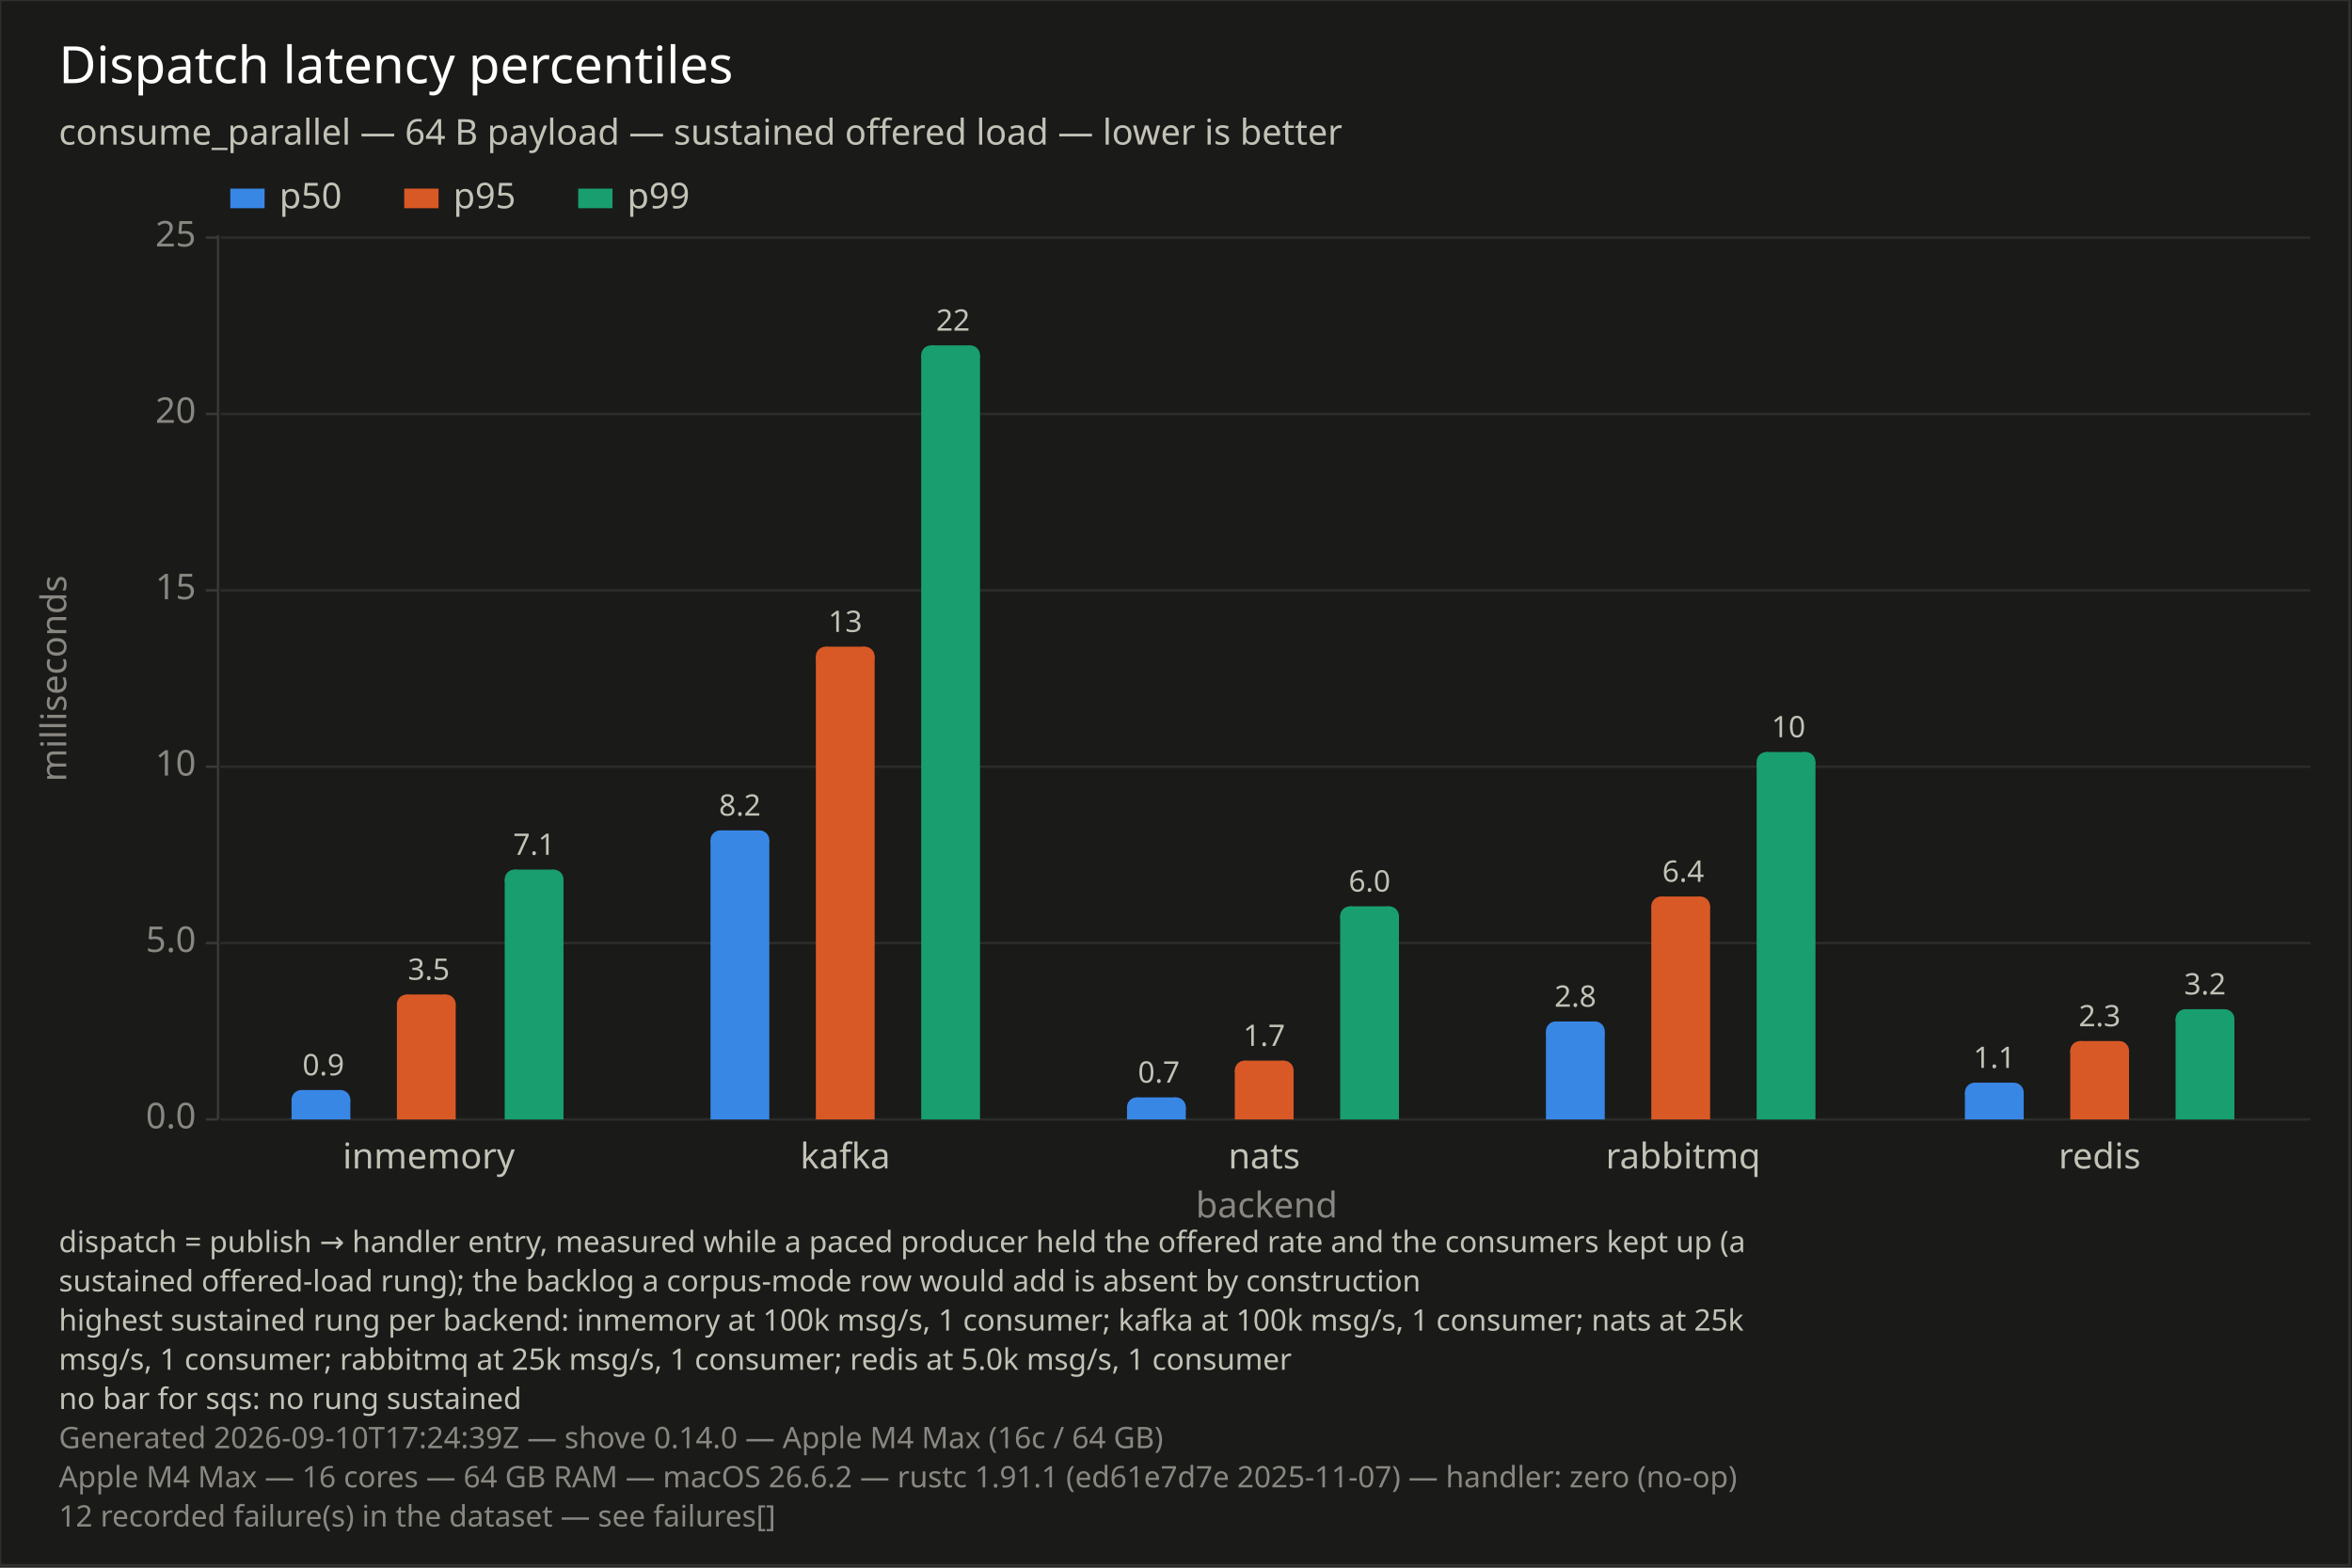
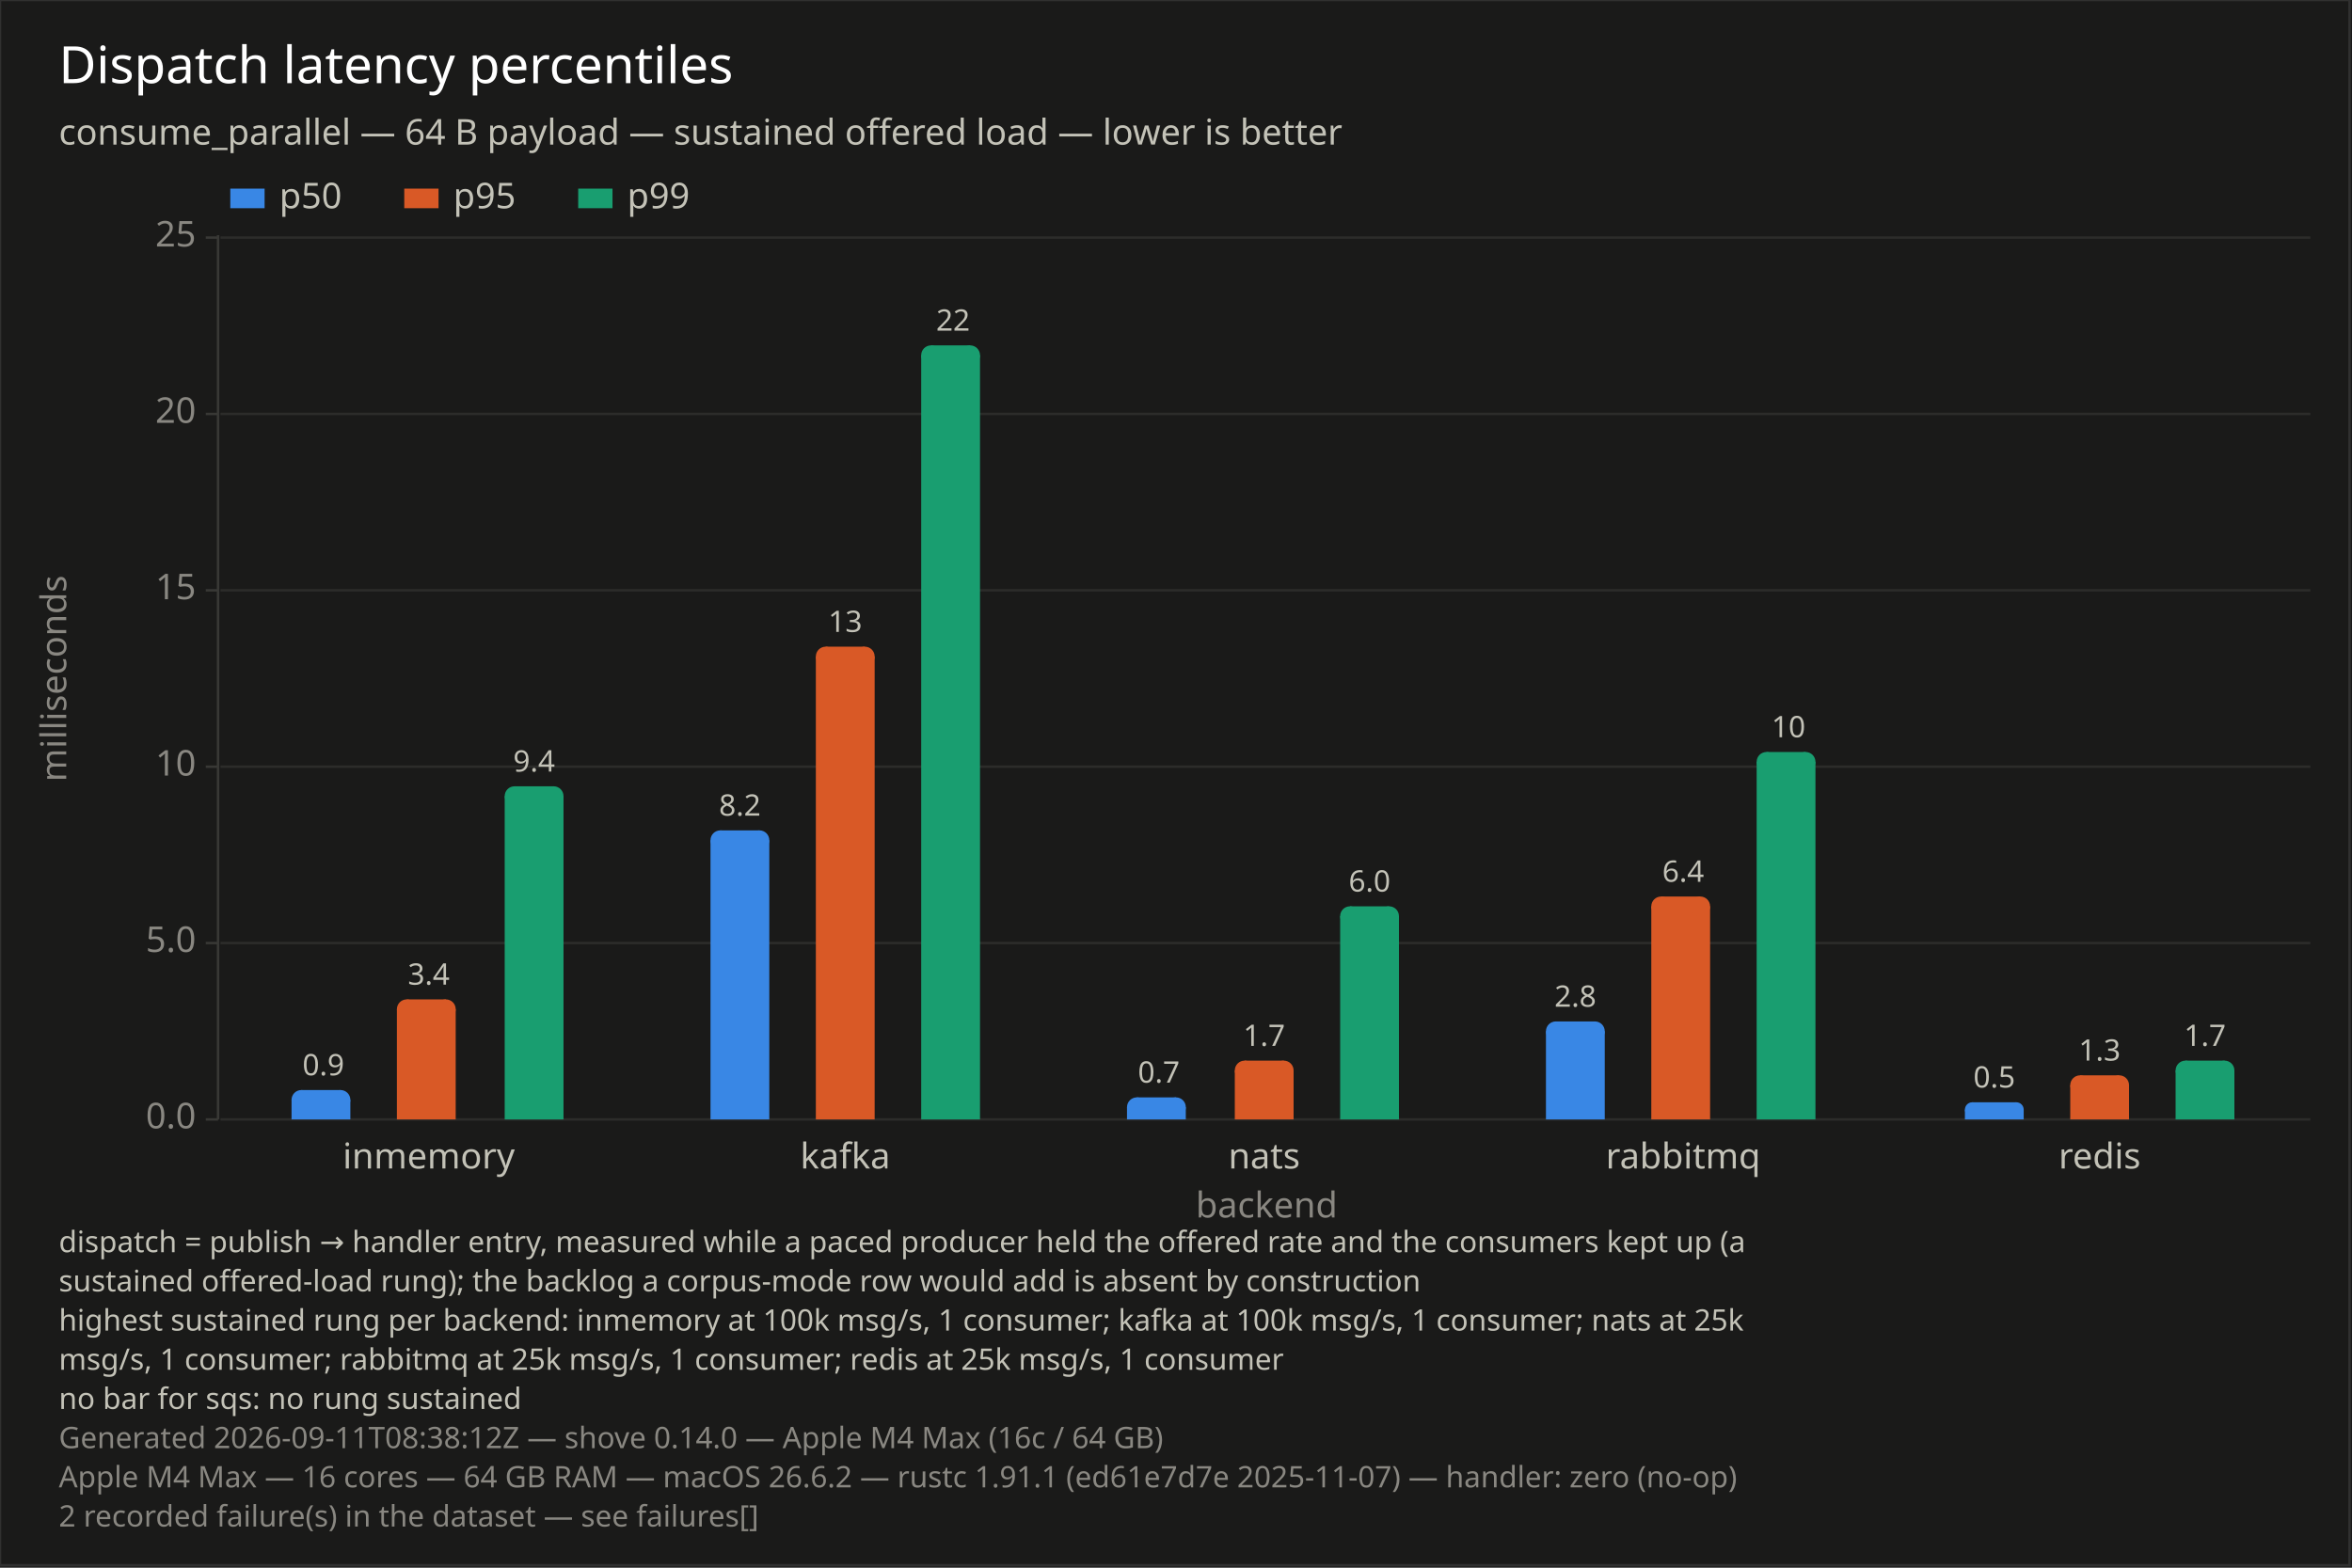
<svg xmlns="http://www.w3.org/2000/svg" width="960" height="640" viewBox="0 0 960 640">
  <rect x="0" y="0" width="960" height="640" opacity="1" fill="#1A1A19" stroke="none" />
  <rect x="0" y="0" width="959" height="639" opacity="0.1" fill="none" stroke="#FFFFFF" />
  <text x="24" y="18" dy="0.76em" text-anchor="start" font-family="sans-serif" font-size="20.968" opacity="1" fill="#FFFFFF">
Dispatch latency percentiles
</text>
  <text x="24" y="48" dy="0.76em" text-anchor="start" font-family="sans-serif" font-size="14.516" opacity="1" fill="#C3C2B7">
consume_parallel — 64 B payload — sustained offered load — lower is better
</text>
  <text x="24" y="502" dy="0.76em" text-anchor="start" font-family="sans-serif" font-size="12.097" opacity="1" fill="#C3C2B7">
dispatch = publish → handler entry, measured while a paced producer held the offered rate and the consumers kept up (a
</text>
  <text x="24" y="518" dy="0.76em" text-anchor="start" font-family="sans-serif" font-size="12.097" opacity="1" fill="#C3C2B7">
sustained offered-load rung); the backlog a corpus-mode row would add is absent by construction
</text>
  <text x="24" y="534" dy="0.76em" text-anchor="start" font-family="sans-serif" font-size="12.097" opacity="1" fill="#C3C2B7">
highest sustained rung per backend: inmemory at 100k msg/s, 1 consumer; kafka at 100k msg/s, 1 consumer; nats at 25k
</text>
  <text x="24" y="550" dy="0.76em" text-anchor="start" font-family="sans-serif" font-size="12.097" opacity="1" fill="#C3C2B7">
- msg/s, 1 consumer; rabbitmq at 25k msg/s, 1 consumer; redis at 5.0k msg/s, 1 consumer
+ msg/s, 1 consumer; rabbitmq at 25k msg/s, 1 consumer; redis at 25k msg/s, 1 consumer
</text>
  <text x="24" y="566" dy="0.76em" text-anchor="start" font-family="sans-serif" font-size="12.097" opacity="1" fill="#C3C2B7">
no bar for sqs: no rung sustained
</text>
  <text x="24" y="582" dy="0.76em" text-anchor="start" font-family="sans-serif" font-size="12.097" opacity="1" fill="#898781">
- Generated 2026-09-10T17:24:39Z — shove 0.14.0 — Apple M4 Max (16c / 64 GB)
+ Generated 2026-09-11T08:38:12Z — shove 0.14.0 — Apple M4 Max (16c / 64 GB)
</text>
  <text x="24" y="598" dy="0.76em" text-anchor="start" font-family="sans-serif" font-size="12.097" opacity="1" fill="#898781">
Apple M4 Max — 16 cores — 64 GB RAM — macOS 26.6.2 — rustc 1.91.1 (ed61e7d7e 2025-11-07) — handler: zero (no-op)
</text>
  <text x="24" y="614" dy="0.76em" text-anchor="start" font-family="sans-serif" font-size="12.097" opacity="1" fill="#898781">
- 12 recorded failure(s) in the dataset — see failures[]
+ 2 recorded failure(s) in the dataset — see failures[]
</text>
  <text x="16" y="277" dy="0.76em" text-anchor="middle" font-family="sans-serif" font-size="14.516" opacity="1" fill="#898781" transform="rotate(270, 16, 277)">
milliseconds
</text>
  <line opacity="1" stroke="#2C2C2A" stroke-width="1" x1="90" y1="457" x2="943" y2="457" />
  <line opacity="1" stroke="#2C2C2A" stroke-width="1" x1="90" y1="385" x2="943" y2="385" />
  <line opacity="1" stroke="#2C2C2A" stroke-width="1" x1="90" y1="313" x2="943" y2="313" />
  <line opacity="1" stroke="#2C2C2A" stroke-width="1" x1="90" y1="241" x2="943" y2="241" />
  <line opacity="1" stroke="#2C2C2A" stroke-width="1" x1="90" y1="169" x2="943" y2="169" />
  <line opacity="1" stroke="#2C2C2A" stroke-width="1" x1="90" y1="97" x2="943" y2="97" />
  <polyline fill="none" opacity="1" stroke="#383835" stroke-width="1" points="89,96 89,457 " />
  <text x="80" y="457" dy="0.5ex" text-anchor="end" font-family="sans-serif" font-size="14.516" opacity="1" fill="#898781">
0.0
</text>
  <polyline fill="none" opacity="1" stroke="#383835" stroke-width="1" points="84,457 89,457 " />
  <text x="80" y="385" dy="0.5ex" text-anchor="end" font-family="sans-serif" font-size="14.516" opacity="1" fill="#898781">
5.0
</text>
  <polyline fill="none" opacity="1" stroke="#383835" stroke-width="1" points="84,385 89,385 " />
  <text x="80" y="313" dy="0.5ex" text-anchor="end" font-family="sans-serif" font-size="14.516" opacity="1" fill="#898781">
10
</text>
  <polyline fill="none" opacity="1" stroke="#383835" stroke-width="1" points="84,313 89,313 " />
  <text x="80" y="241" dy="0.5ex" text-anchor="end" font-family="sans-serif" font-size="14.516" opacity="1" fill="#898781">
15
</text>
  <polyline fill="none" opacity="1" stroke="#383835" stroke-width="1" points="84,241 89,241 " />
  <text x="80" y="169" dy="0.5ex" text-anchor="end" font-family="sans-serif" font-size="14.516" opacity="1" fill="#898781">
20
</text>
  <polyline fill="none" opacity="1" stroke="#383835" stroke-width="1" points="84,169 89,169 " />
  <text x="80" y="97" dy="0.5ex" text-anchor="end" font-family="sans-serif" font-size="14.516" opacity="1" fill="#898781">
25
</text>
  <polyline fill="none" opacity="1" stroke="#383835" stroke-width="1" points="84,97 89,97 " />
  <rect x="119" y="449" width="24" height="8" opacity="1" fill="#3987E5" stroke="none" />
  <rect x="123" y="445" width="16" height="5" opacity="1" fill="#3987E5" stroke="none" />
  <circle cx="123" cy="449" r="4" opacity="1" fill="#3987E5" stroke="none" stroke-width="0" />
  <circle cx="139" cy="449" r="4" opacity="1" fill="#3987E5" stroke="none" stroke-width="0" />
  <text x="132" y="442" dy="-0.5ex" text-anchor="middle" font-family="sans-serif" font-size="12.097" opacity="1" fill="#C3C2B7">
0.9
</text>
-   <rect x="162" y="410" width="24" height="47" opacity="1" fill="#D95926" stroke="none" />
-   <rect x="166" y="406" width="16" height="5" opacity="1" fill="#D95926" stroke="none" />
-   <circle cx="166" cy="410" r="4" opacity="1" fill="#D95926" stroke="none" stroke-width="0" />
-   <circle cx="182" cy="410" r="4" opacity="1" fill="#D95926" stroke="none" stroke-width="0" />
-   <text x="175" y="403" dy="-0.5ex" text-anchor="middle" font-family="sans-serif" font-size="12.097" opacity="1" fill="#C3C2B7">
- 3.5
- </text>
-   <rect x="206" y="359" width="24" height="98" opacity="1" fill="#199E70" stroke="none" />
-   <rect x="210" y="355" width="16" height="5" opacity="1" fill="#199E70" stroke="none" />
-   <circle cx="210" cy="359" r="4" opacity="1" fill="#199E70" stroke="none" stroke-width="0" />
-   <circle cx="226" cy="359" r="4" opacity="1" fill="#199E70" stroke="none" stroke-width="0" />
-   <text x="218" y="352" dy="-0.5ex" text-anchor="middle" font-family="sans-serif" font-size="12.097" opacity="1" fill="#C3C2B7">
- 7.1
+   <rect x="162" y="412" width="24" height="45" opacity="1" fill="#D95926" stroke="none" />
+   <rect x="166" y="408" width="16" height="5" opacity="1" fill="#D95926" stroke="none" />
+   <circle cx="166" cy="412" r="4" opacity="1" fill="#D95926" stroke="none" stroke-width="0" />
+   <circle cx="182" cy="412" r="4" opacity="1" fill="#D95926" stroke="none" stroke-width="0" />
+   <text x="175" y="405" dy="-0.5ex" text-anchor="middle" font-family="sans-serif" font-size="12.097" opacity="1" fill="#C3C2B7">
+ 3.4
+ </text>
+   <rect x="206" y="325" width="24" height="132" opacity="1" fill="#199E70" stroke="none" />
+   <rect x="210" y="321" width="16" height="5" opacity="1" fill="#199E70" stroke="none" />
+   <circle cx="210" cy="325" r="4" opacity="1" fill="#199E70" stroke="none" stroke-width="0" />
+   <circle cx="226" cy="325" r="4" opacity="1" fill="#199E70" stroke="none" stroke-width="0" />
+   <text x="218" y="318" dy="-0.5ex" text-anchor="middle" font-family="sans-serif" font-size="12.097" opacity="1" fill="#C3C2B7">
+ 9.4
</text>
  <rect x="290" y="343" width="24" height="114" opacity="1" fill="#3987E5" stroke="none" />
  <rect x="294" y="339" width="16" height="5" opacity="1" fill="#3987E5" stroke="none" />
  <circle cx="294" cy="343" r="4" opacity="1" fill="#3987E5" stroke="none" stroke-width="0" />
  <circle cx="310" cy="343" r="4" opacity="1" fill="#3987E5" stroke="none" stroke-width="0" />
  <text x="302" y="336" dy="-0.5ex" text-anchor="middle" font-family="sans-serif" font-size="12.097" opacity="1" fill="#C3C2B7">
8.2
</text>
  <rect x="333" y="268" width="24" height="189" opacity="1" fill="#D95926" stroke="none" />
  <rect x="337" y="264" width="16" height="5" opacity="1" fill="#D95926" stroke="none" />
  <circle cx="337" cy="268" r="4" opacity="1" fill="#D95926" stroke="none" stroke-width="0" />
  <circle cx="353" cy="268" r="4" opacity="1" fill="#D95926" stroke="none" stroke-width="0" />
  <text x="345" y="261" dy="-0.5ex" text-anchor="middle" font-family="sans-serif" font-size="12.097" opacity="1" fill="#C3C2B7">
13
</text>
  <rect x="376" y="145" width="24" height="312" opacity="1" fill="#199E70" stroke="none" />
  <rect x="380" y="141" width="16" height="5" opacity="1" fill="#199E70" stroke="none" />
  <circle cx="380" cy="145" r="4" opacity="1" fill="#199E70" stroke="none" stroke-width="0" />
  <circle cx="396" cy="145" r="4" opacity="1" fill="#199E70" stroke="none" stroke-width="0" />
  <text x="389" y="138" dy="-0.5ex" text-anchor="middle" font-family="sans-serif" font-size="12.097" opacity="1" fill="#C3C2B7">
22
</text>
  <rect x="460" y="452" width="24" height="5" opacity="1" fill="#3987E5" stroke="none" />
  <rect x="464" y="448" width="16" height="5" opacity="1" fill="#3987E5" stroke="none" />
  <circle cx="464" cy="452" r="4" opacity="1" fill="#3987E5" stroke="none" stroke-width="0" />
  <circle cx="480" cy="452" r="4" opacity="1" fill="#3987E5" stroke="none" stroke-width="0" />
  <text x="473" y="445" dy="-0.5ex" text-anchor="middle" font-family="sans-serif" font-size="12.097" opacity="1" fill="#C3C2B7">
0.7
</text>
  <rect x="504" y="437" width="24" height="20" opacity="1" fill="#D95926" stroke="none" />
  <rect x="508" y="433" width="16" height="5" opacity="1" fill="#D95926" stroke="none" />
  <circle cx="508" cy="437" r="4" opacity="1" fill="#D95926" stroke="none" stroke-width="0" />
  <circle cx="524" cy="437" r="4" opacity="1" fill="#D95926" stroke="none" stroke-width="0" />
  <text x="516" y="430" dy="-0.5ex" text-anchor="middle" font-family="sans-serif" font-size="12.097" opacity="1" fill="#C3C2B7">
1.7
</text>
  <rect x="547" y="374" width="24" height="83" opacity="1" fill="#199E70" stroke="none" />
  <rect x="551" y="370" width="16" height="5" opacity="1" fill="#199E70" stroke="none" />
  <circle cx="551" cy="374" r="4" opacity="1" fill="#199E70" stroke="none" stroke-width="0" />
  <circle cx="567" cy="374" r="4" opacity="1" fill="#199E70" stroke="none" stroke-width="0" />
  <text x="559" y="367" dy="-0.5ex" text-anchor="middle" font-family="sans-serif" font-size="12.097" opacity="1" fill="#C3C2B7">
6.0
</text>
  <rect x="631" y="421" width="24" height="36" opacity="1" fill="#3987E5" stroke="none" />
  <rect x="635" y="417" width="16" height="5" opacity="1" fill="#3987E5" stroke="none" />
  <circle cx="635" cy="421" r="4" opacity="1" fill="#3987E5" stroke="none" stroke-width="0" />
  <circle cx="651" cy="421" r="4" opacity="1" fill="#3987E5" stroke="none" stroke-width="0" />
  <text x="643" y="414" dy="-0.5ex" text-anchor="middle" font-family="sans-serif" font-size="12.097" opacity="1" fill="#C3C2B7">
2.8
</text>
  <rect x="674" y="370" width="24" height="87" opacity="1" fill="#D95926" stroke="none" />
  <rect x="678" y="366" width="16" height="5" opacity="1" fill="#D95926" stroke="none" />
  <circle cx="678" cy="370" r="4" opacity="1" fill="#D95926" stroke="none" stroke-width="0" />
  <circle cx="694" cy="370" r="4" opacity="1" fill="#D95926" stroke="none" stroke-width="0" />
  <text x="687" y="363" dy="-0.5ex" text-anchor="middle" font-family="sans-serif" font-size="12.097" opacity="1" fill="#C3C2B7">
6.4
</text>
  <rect x="717" y="311" width="24" height="146" opacity="1" fill="#199E70" stroke="none" />
  <rect x="721" y="307" width="16" height="5" opacity="1" fill="#199E70" stroke="none" />
  <circle cx="721" cy="311" r="4" opacity="1" fill="#199E70" stroke="none" stroke-width="0" />
  <circle cx="737" cy="311" r="4" opacity="1" fill="#199E70" stroke="none" stroke-width="0" />
  <text x="730" y="304" dy="-0.5ex" text-anchor="middle" font-family="sans-serif" font-size="12.097" opacity="1" fill="#C3C2B7">
10
</text>
-   <rect x="802" y="446" width="24" height="11" opacity="1" fill="#3987E5" stroke="none" />
-   <rect x="806" y="442" width="16" height="5" opacity="1" fill="#3987E5" stroke="none" />
-   <circle cx="806" cy="446" r="4" opacity="1" fill="#3987E5" stroke="none" stroke-width="0" />
-   <circle cx="822" cy="446" r="4" opacity="1" fill="#3987E5" stroke="none" stroke-width="0" />
-   <text x="814" y="439" dy="-0.5ex" text-anchor="middle" font-family="sans-serif" font-size="12.097" opacity="1" fill="#C3C2B7">
- 1.1
- </text>
-   <rect x="845" y="429" width="24" height="28" opacity="1" fill="#D95926" stroke="none" />
-   <rect x="849" y="425" width="16" height="5" opacity="1" fill="#D95926" stroke="none" />
-   <circle cx="849" cy="429" r="4" opacity="1" fill="#D95926" stroke="none" stroke-width="0" />
-   <circle cx="865" cy="429" r="4" opacity="1" fill="#D95926" stroke="none" stroke-width="0" />
-   <text x="857" y="422" dy="-0.5ex" text-anchor="middle" font-family="sans-serif" font-size="12.097" opacity="1" fill="#C3C2B7">
- 2.3
- </text>
-   <rect x="888" y="416" width="24" height="41" opacity="1" fill="#199E70" stroke="none" />
-   <rect x="892" y="412" width="16" height="5" opacity="1" fill="#199E70" stroke="none" />
-   <circle cx="892" cy="416" r="4" opacity="1" fill="#199E70" stroke="none" stroke-width="0" />
-   <circle cx="908" cy="416" r="4" opacity="1" fill="#199E70" stroke="none" stroke-width="0" />
-   <text x="900" y="409" dy="-0.5ex" text-anchor="middle" font-family="sans-serif" font-size="12.097" opacity="1" fill="#C3C2B7">
- 3.2
+   <rect x="802" y="453" width="24" height="4" opacity="1" fill="#3987E5" stroke="none" />
+   <rect x="805" y="450" width="18" height="4" opacity="1" fill="#3987E5" stroke="none" />
+   <circle cx="805" cy="453" r="3" opacity="1" fill="#3987E5" stroke="none" stroke-width="0" />
+   <circle cx="823" cy="453" r="3" opacity="1" fill="#3987E5" stroke="none" stroke-width="0" />
+   <text x="814" y="447" dy="-0.5ex" text-anchor="middle" font-family="sans-serif" font-size="12.097" opacity="1" fill="#C3C2B7">
+ 0.5
+ </text>
+   <rect x="845" y="443" width="24" height="14" opacity="1" fill="#D95926" stroke="none" />
+   <rect x="849" y="439" width="16" height="5" opacity="1" fill="#D95926" stroke="none" />
+   <circle cx="849" cy="443" r="4" opacity="1" fill="#D95926" stroke="none" stroke-width="0" />
+   <circle cx="865" cy="443" r="4" opacity="1" fill="#D95926" stroke="none" stroke-width="0" />
+   <text x="857" y="436" dy="-0.5ex" text-anchor="middle" font-family="sans-serif" font-size="12.097" opacity="1" fill="#C3C2B7">
+ 1.3
+ </text>
+   <rect x="888" y="437" width="24" height="20" opacity="1" fill="#199E70" stroke="none" />
+   <rect x="892" y="433" width="16" height="5" opacity="1" fill="#199E70" stroke="none" />
+   <circle cx="892" cy="437" r="4" opacity="1" fill="#199E70" stroke="none" stroke-width="0" />
+   <circle cx="908" cy="437" r="4" opacity="1" fill="#199E70" stroke="none" stroke-width="0" />
+   <text x="900" y="430" dy="-0.5ex" text-anchor="middle" font-family="sans-serif" font-size="12.097" opacity="1" fill="#C3C2B7">
+ 1.7
</text>
  <text x="175" y="466" dy="0.76em" text-anchor="middle" font-family="sans-serif" font-size="14.516" opacity="1" fill="#C3C2B7">
inmemory
</text>
  <text x="345" y="466" dy="0.76em" text-anchor="middle" font-family="sans-serif" font-size="14.516" opacity="1" fill="#C3C2B7">
kafka
</text>
  <text x="516" y="466" dy="0.76em" text-anchor="middle" font-family="sans-serif" font-size="14.516" opacity="1" fill="#C3C2B7">
nats
</text>
  <text x="687" y="466" dy="0.76em" text-anchor="middle" font-family="sans-serif" font-size="14.516" opacity="1" fill="#C3C2B7">
rabbitmq
</text>
  <text x="857" y="466" dy="0.76em" text-anchor="middle" font-family="sans-serif" font-size="14.516" opacity="1" fill="#C3C2B7">
redis
</text>
  <text x="517" y="486" dy="0.76em" text-anchor="middle" font-family="sans-serif" font-size="14.516" opacity="1" fill="#898781">
backend
</text>
  <rect x="94" y="77" width="14" height="8" opacity="1" fill="#3987E5" stroke="none" />
  <text x="114" y="74" dy="0.76em" text-anchor="start" font-family="sans-serif" font-size="14.516" opacity="1" fill="#C3C2B7">
p50
</text>
  <rect x="165" y="77" width="14" height="8" opacity="1" fill="#D95926" stroke="none" />
  <text x="185" y="74" dy="0.76em" text-anchor="start" font-family="sans-serif" font-size="14.516" opacity="1" fill="#C3C2B7">
p95
</text>
  <rect x="236" y="77" width="14" height="8" opacity="1" fill="#199E70" stroke="none" />
  <text x="256" y="74" dy="0.76em" text-anchor="start" font-family="sans-serif" font-size="14.516" opacity="1" fill="#C3C2B7">
p99
</text>
</svg>
